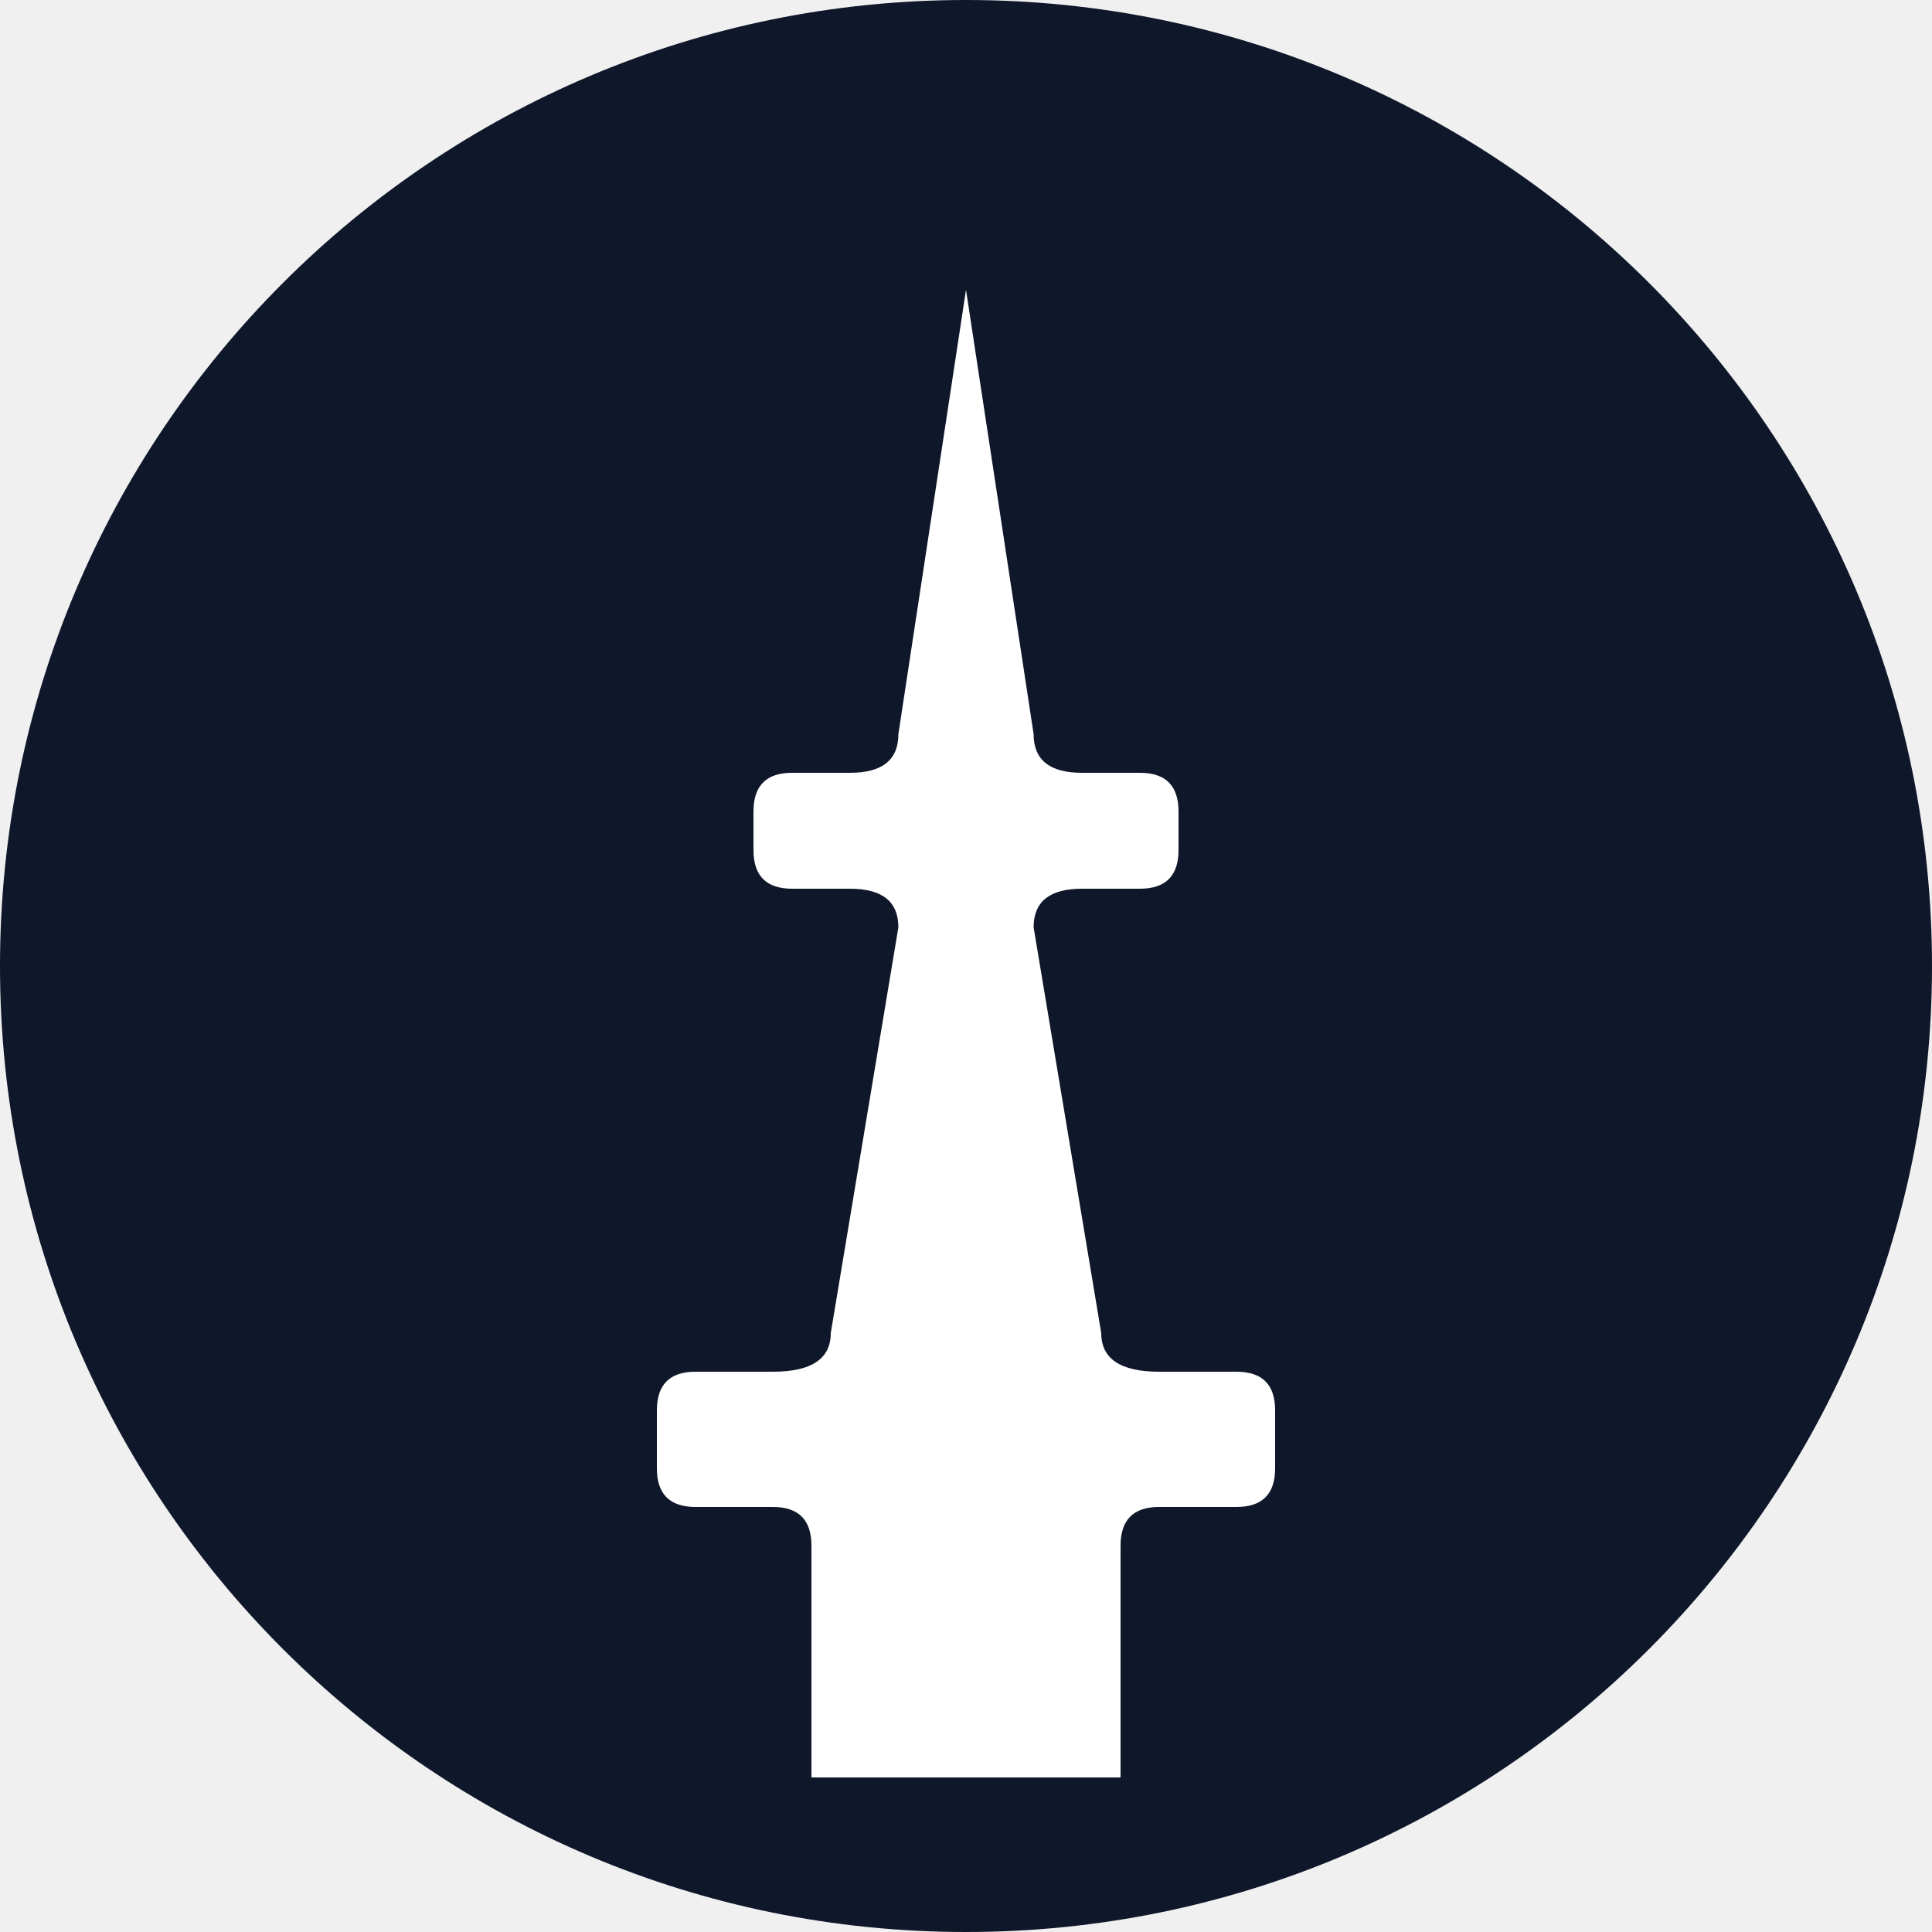
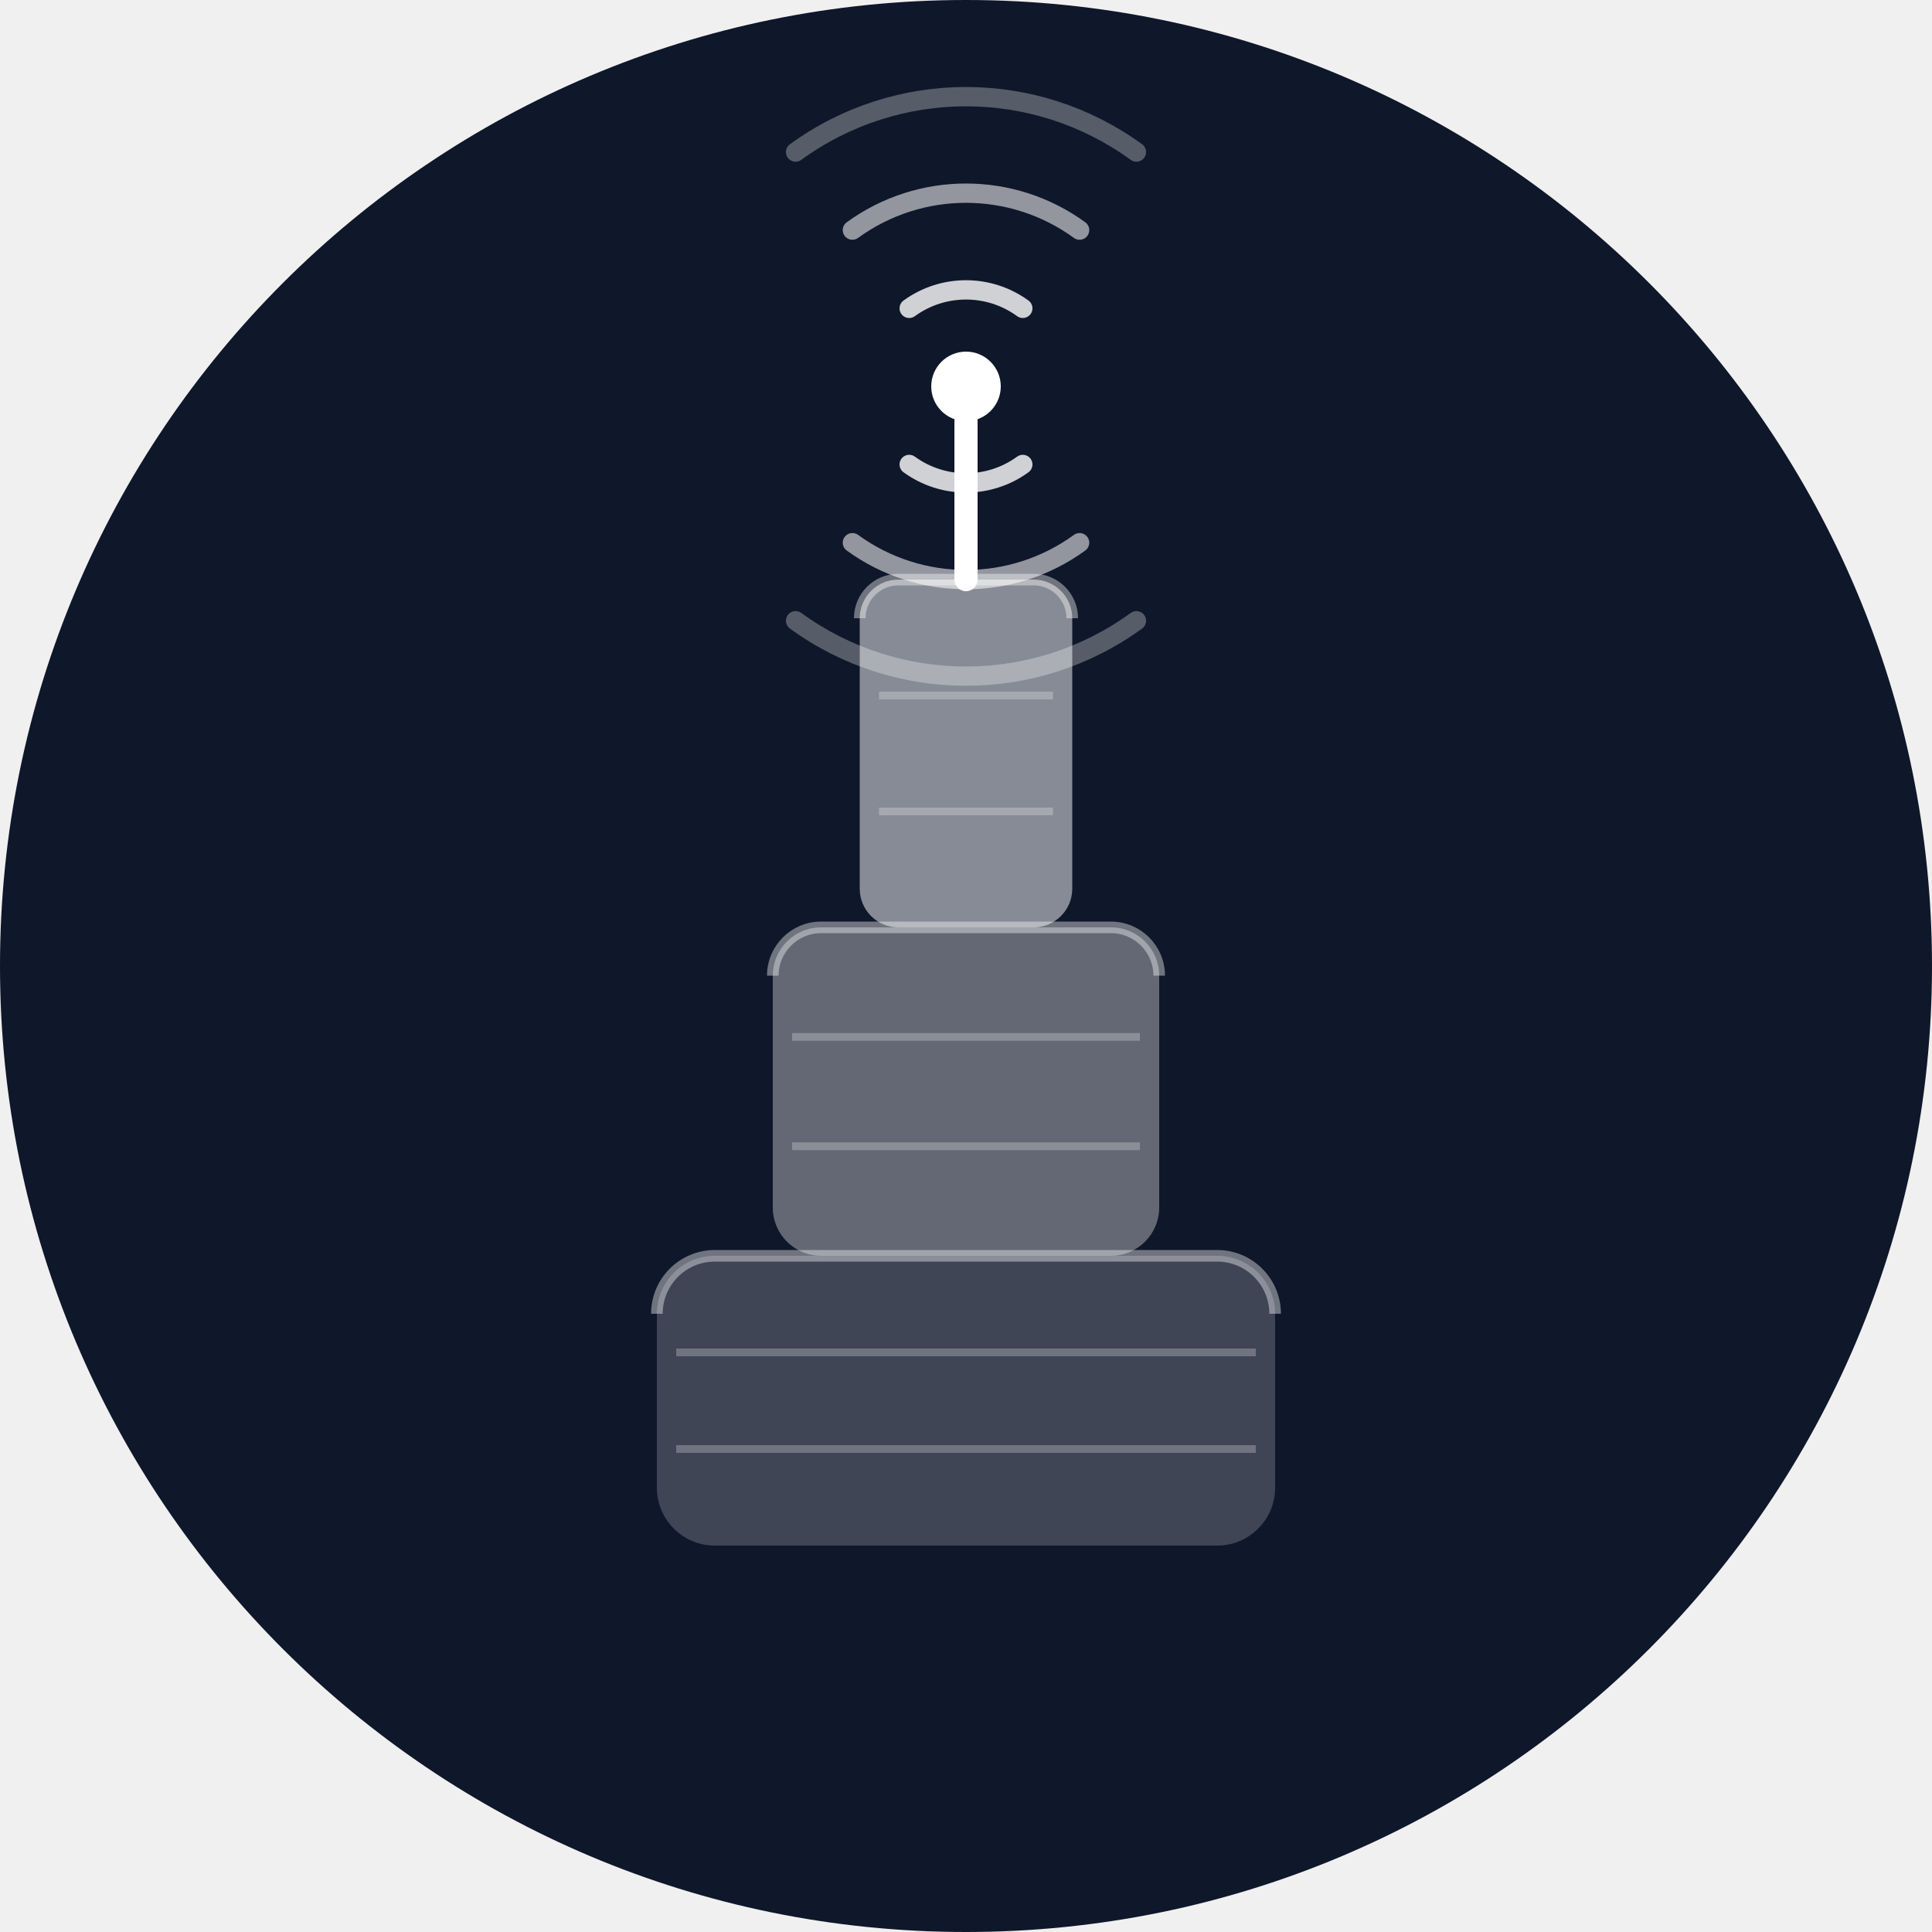
<svg xmlns="http://www.w3.org/2000/svg" viewBox="0 0 100 100">
  <circle cx="50" cy="50" r="50" fill="#0f172a" />
-   <path d="M 50 15 L 46.5 38 Q 46.5 40, 44 40 L 41 40 Q 39 40, 39 42 L 39 44 Q 39 46, 41 46 L 44 46 Q 46.5 46, 46.5 48 L 43 69 Q 43 71, 40 71 L 36 71 Q 34 71, 34 73 L 34 76 Q 34 78, 36 78 L 40 78 Q 42 78, 42 80 L 42 92 L 58 92 L 58 80 Q 58 78, 60 78 L 64 78 Q 66 78, 66 76 L 66 73 Q 66 71, 64 71 L 60 71 Q 57 71, 57 69 L 53.5 48 Q 53.5 46, 56 46 L 59 46 Q 61 46, 61 44 L 61 42 Q 61 40, 59 40 L 56 40 Q 53.5 40, 53.5 38 Z" fill="#ffffff" />
+   <rect x="34" y="65" width="32" height="15" rx="3" ry="3" fill="#ffffff" opacity="0.2" />
+   <rect x="40" y="48" width="20" height="17" rx="2.5" ry="2.5" fill="#ffffff" opacity="0.35" />
+   <rect x="44.5" y="30" width="11" height="18" rx="2" ry="2" fill="#ffffff" opacity="0.5" />
+   <line x1="35" y1="70" x2="65" y2="70" stroke="#ffffff" stroke-width="0.4" opacity="0.25" />
+   <line x1="35" y1="75" x2="65" y2="75" stroke="#ffffff" stroke-width="0.4" opacity="0.25" />
+   <line x1="41" y1="53.67" x2="59" y2="53.67" stroke="#ffffff" stroke-width="0.4" opacity="0.25" />
+   <line x1="41" y1="59.33" x2="59" y2="59.33" stroke="#ffffff" stroke-width="0.4" opacity="0.25" />
+   <line x1="45.5" y1="36" x2="54.5" y2="36" stroke="#ffffff" stroke-width="0.4" opacity="0.25" />
+   <line x1="45.5" y1="42" x2="54.5" y2="42" stroke="#ffffff" stroke-width="0.4" opacity="0.25" />
+   <path d="M 34 68 A 3 3 0 0 1 37 65 L 63 65 A 3 3 0 0 1 66 68" fill="none" stroke="#ffffff" stroke-width="0.6" opacity="0.4" />
+   <path d="M 40 50.5 A 2.5 2.5 0 0 1 42.5 48 L 57.5 48 A 2.5 2.5 0 0 1 60 50.5" fill="none" stroke="#ffffff" stroke-width="0.6" opacity="0.4" />
+   <path d="M 44.5 32 A 2 2 0 0 1 46.5 30 L 53.5 30 A 2 2 0 0 1 55.5 32" fill="none" stroke="#ffffff" stroke-width="0.6" opacity="0.4" />
+   <line x1="50" y1="30" x2="50" y2="20" stroke="#ffffff" stroke-width="1.2" stroke-linecap="round" />
+   <path d="M 47.06 15.96 A 5 5 0 0 1 52.94 15.96" fill="none" stroke="#ffffff" stroke-width="1" stroke-linecap="round" opacity="0.8" />
+   <path d="M 52.94 24.04 A 5 5 0 0 1 47.06 24.04" fill="none" stroke="#ffffff" stroke-width="1" stroke-linecap="round" opacity="0.8" />
+   <path d="M 44.12 11.91 A 10 10 0 0 1 55.88 11.91" fill="none" stroke="#ffffff" stroke-width="1" stroke-linecap="round" opacity="0.55" />
+   <path d="M 55.88 28.09 A 10 10 0 0 1 44.12 28.09" fill="none" stroke="#ffffff" stroke-width="1" stroke-linecap="round" opacity="0.55" />
+   <path d="M 41.18 7.87 A 15 15 0 0 1 58.82 7.87" fill="none" stroke="#ffffff" stroke-width="1" stroke-linecap="round" opacity="0.3" />
+   <path d="M 58.82 32.13 A 15 15 0 0 1 41.18 32.13" fill="none" stroke="#ffffff" stroke-width="1" stroke-linecap="round" opacity="0.3" />
+   <circle cx="50" cy="20" r="1.8" fill="#ffffff" />
</svg>
